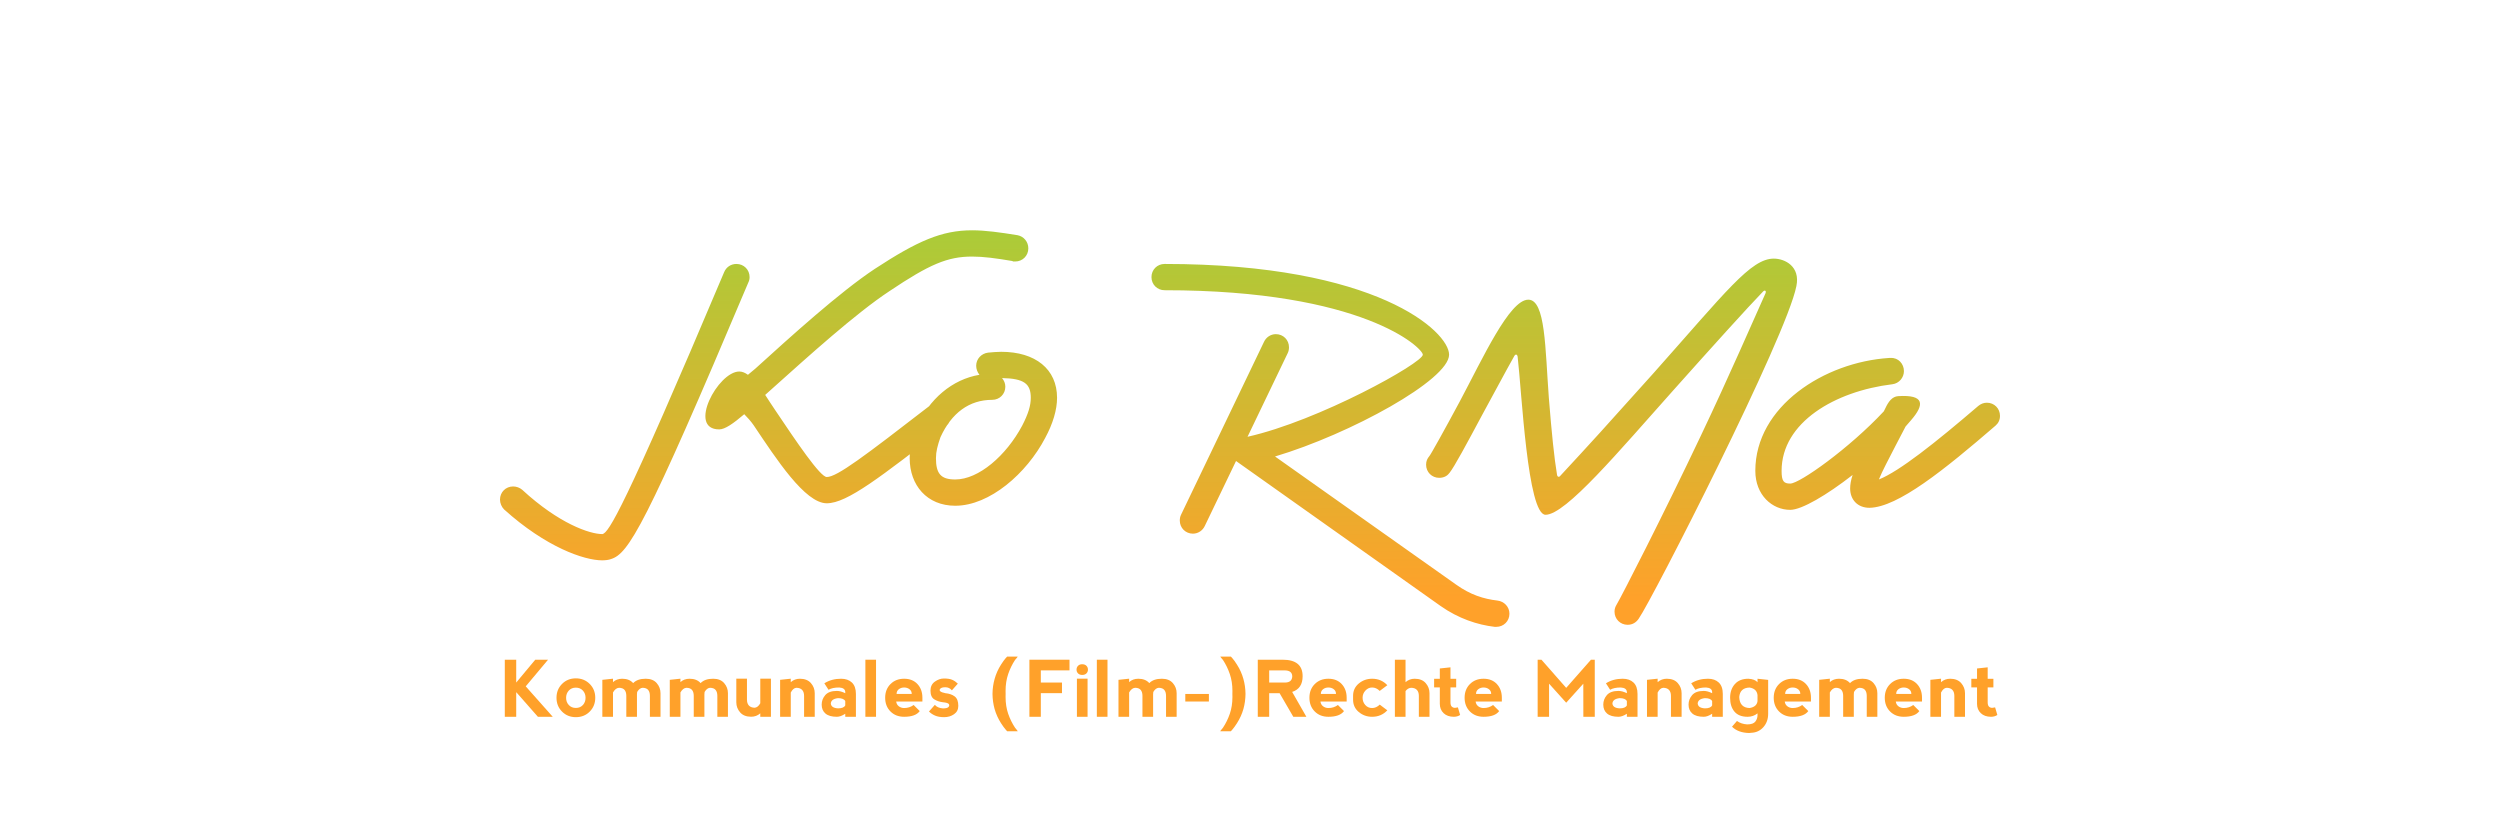
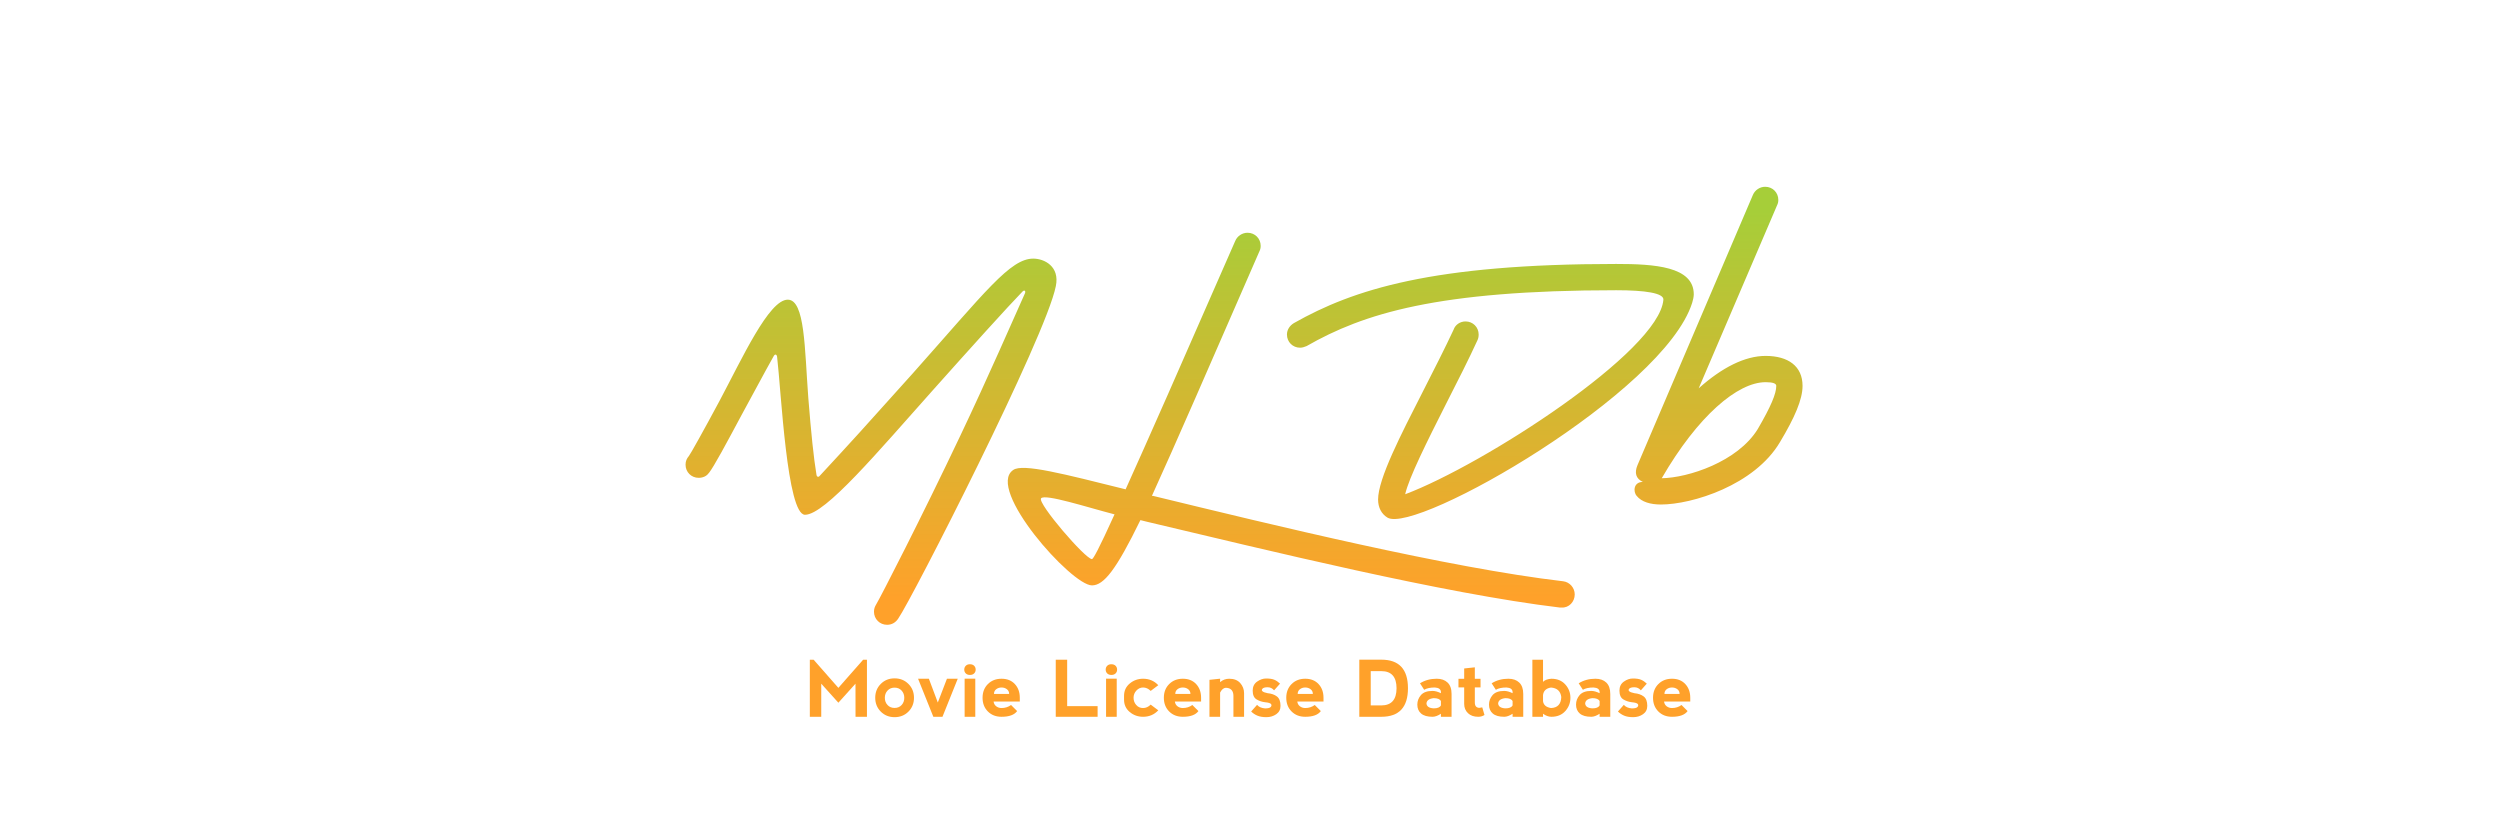
- <svg xmlns="http://www.w3.org/2000/svg" id="uuid-577931eb-6c54-4176-aec0-24a9ee0cf9d5" viewBox="0 0 1500 500">
+ <svg xmlns="http://www.w3.org/2000/svg" id="uuid-bca040af-5493-418f-a92f-3a057ca44dcd" viewBox="0 0 1500 500">
  <defs>
-     <clipPath id="uuid-670ace08-e71b-4640-803a-104d6278fe8e">
-       <path d="M302.46,305.665c-1.478-1.478-2.463-3.694-2.463-5.911,0-4.434,3.448-7.882,7.882-7.882,1.97,0,3.941.738,5.418,1.97,22.168,20.443,40.641,26.602,48.03,26.602h.246c3.695-1.231,12.069-13.055,72.907-157.144,1.232-2.956,3.941-4.926,7.39-4.926,4.434,0,7.882,3.448,7.882,7.882,0,1.231-.247,2.217-.739,3.202-62.069,147.044-71.921,162.808-82.513,166.01-1.231.493-3.448.739-5.172.739-10.838,0-33.744-7.882-58.868-30.542ZM452.215,255.172c-1.724-2.463-3.695-4.679-5.665-6.65-6.65,5.665-11.577,9.113-15.025,9.113-19.212,0-.739-34.729,12.069-34.729,1.724,0,3.448.739,5.172,1.971l4.434-3.694c21.182-19.212,50.493-45.813,71.675-59.853,25.616-16.749,40.148-23.153,58.375-23.153,7.882,0,16.749,1.231,27.34,2.956,3.695.739,6.404,3.941,6.404,7.882,0,4.434-3.448,7.882-7.882,7.882h-1.478v-.246c-10.099-1.724-17.488-2.709-24.384-2.709-14.779,0-25.616,4.68-49.508,20.69-20.197,13.3-48.769,39.163-69.951,58.128l-4.68,4.188c1.971,2.955,3.941,6.157,6.158,9.359,12.562,18.719,26.848,39.902,30.789,39.902,6.158,0,22.66-12.562,61.577-42.611,1.478-1.231,3.202-1.725,4.926-1.725,4.434,0,7.882,3.448,7.882,7.882,0,2.462-1.231,4.679-3.202,6.404-38.67,29.803-58.867,45.813-71.183,45.813-13.054,0-30.296-26.602-43.843-46.799ZM545.809,274.876c0-5.418,1.478-12.068,4.187-18.473,7.39-16.995,21.429-28.818,37.685-31.527-1.231-1.478-1.97-3.448-1.97-5.419,0-4.187,3.202-7.389,7.143-7.882,2.709-.246,5.419-.492,7.882-.492,20.444,0,33.498,10.345,33.498,27.586,0,7.144-2.463,15.517-7.143,24.138-11.083,21.183-33.251,40.641-53.941,40.641-16.996,0-27.34-12.315-27.34-28.572ZM613.297,255.418c3.694-7.142,5.172-12.069,5.172-16.749,0-8.374-3.941-11.576-17.242-11.822,1.232,1.478,1.971,3.202,1.971,5.172,0,4.434-3.448,7.882-7.882,7.882-13.793,0-24.384,7.882-31.035,22.414-1.724,4.927-2.709,8.621-2.709,12.562,0,9.36,2.956,12.809,11.577,12.809,14.039,0,30.542-14.286,40.148-32.267ZM896.795,376.108c-10.344-1.231-21.674-4.926-32.512-12.562l-122.662-86.946-18.719,38.917c-1.231,2.709-3.941,4.68-7.144,4.68-4.434,0-7.882-3.448-7.882-7.882,0-1.231.246-2.463.739-3.448l49.754-103.695c1.23-2.709,3.941-4.68,7.143-4.68,4.434,0,7.881,3.448,7.881,7.882,0,1.231-.246,2.463-.738,3.448l-24.138,50.246c42.857-9.605,105.173-44.334,105.173-49.261,0-3.941-35.715-38.67-154.927-38.67-4.434,0-7.882-3.448-7.882-7.882s3.448-7.882,7.882-7.882c127.341,0,170.691,40.641,170.691,54.434,0,15.025-59.113,47.537-104.434,61.084l108.621,76.848c8.621,6.157,16.502,8.62,24.877,9.605,3.941.493,7.143,3.695,7.143,7.882,0,4.434-3.447,7.882-7.881,7.882h-.986ZM968.715,366.995c0-1.724.492-2.955,1.23-4.187,2.709-4.434,27.834-53.449,50.494-101.232,16.994-35.714,32.02-70.444,38.916-85.715.492-1.478-.492-1.97-1.479-.985-8.867,9.114-31.527,34.237-53.941,59.36-32.758,36.7-64.531,74.631-76.602,74.631-10.836,0-14.285-73.892-16.748-94.828-.246-1.478-1.232-1.724-1.971-.493-5.172,9.113-14.039,25.862-19.211,35.222-9.361,17.488-16.75,31.281-19.705,34.975l-.246.247c-1.232,1.724-3.449,2.709-5.912,2.709-4.434,0-7.881-3.448-7.881-7.882,0-2.217.738-3.694,1.969-5.173.74-.738,9.113-15.764,18.229-32.758,13.793-25.862,29.803-61.084,41.133-61.084,10.344,0,10.098,29.311,12.314,58.867,1.725,21.428,3.203,35.96,4.926,46.305.248,1.232,1.232,1.479,1.971.493,18.721-20.197,26.109-28.325,55.912-61.577,43.596-49.015,58.375-68.72,72.168-68.72,6.65,0,16.01,4.68,13.547,16.503-5.91,30.295-86.453,187.932-94.582,199.508-1.477,2.217-3.693,3.694-6.65,3.694-4.434,0-7.881-3.448-7.881-7.882ZM1053.193,282.512c0-38.669,41.379-65.271,80.297-67.734h.984c4.434-.246,7.883,3.448,7.883,7.882,0,3.941-2.957,7.39-6.896,7.882-34.484,4.188-66.504,22.906-66.504,51.97,0,6.158,1.232,7.636,5.172,7.636,5.666,0,35.469-21.183,56.158-43.349l.986-1.971c1.723-3.694,3.939-6.896,7.635-7.144,15.764-.984,16.01,4.927,7.637,14.532l-3.203,3.695c-1.971,3.694-3.941,7.635-5.912,11.33-4.434,8.62-8.127,15.517-10.098,20.443,12.314-4.927,33.744-21.922,59.605-44.088,1.479-1.231,3.203-1.971,5.174-1.971,4.434,0,7.881,3.448,7.881,7.882,0,2.462-.984,4.433-2.709,5.911-30.543,26.355-58.621,49.016-75.617,49.262-7.143,0-11.576-4.926-11.576-11.576,0-2.464.494-5.173,1.479-8.129-15.518,12.069-30.543,20.937-37.439,20.937-10.836,0-20.936-8.867-20.936-23.399Z" fill="none" stroke-width="0" />
+     <clipPath id="uuid-59853968-4012-4479-992e-2ec0625a7a3e">
+       <path d="M524.388,366.995c0-1.724.493-2.955,1.231-4.187,2.709-4.434,27.833-53.449,50.493-101.232,16.995-35.714,32.02-70.444,38.917-85.715.493-1.478-.493-1.97-1.478-.985-8.867,9.114-31.527,34.237-53.941,59.36-32.759,36.7-64.532,74.631-76.602,74.631-10.837,0-14.286-73.892-16.749-94.828-.247-1.478-1.232-1.724-1.971-.493-5.172,9.113-14.04,25.862-19.212,35.222-9.36,17.488-16.749,31.281-19.705,34.975l-.246.247c-1.232,1.724-3.448,2.709-5.912,2.709-4.434,0-7.882-3.448-7.882-7.882,0-2.217.739-3.694,1.971-5.173.739-.738,9.113-15.764,18.227-32.758,13.793-25.862,29.803-61.084,41.133-61.084,10.345,0,10.099,29.311,12.315,58.867,1.724,21.428,3.202,35.96,4.926,46.305.246,1.232,1.231,1.479,1.97.493,18.719-20.197,26.109-28.325,55.912-61.577,43.596-49.015,58.375-68.72,72.168-68.72,6.65,0,16.01,4.68,13.547,16.503-5.912,30.295-86.454,187.932-94.582,199.508-1.478,2.217-3.695,3.694-6.65,3.694-4.434,0-7.882-3.448-7.882-7.882ZM935.965,364.532c-69.951-8.374-175.863-34.483-247.785-51.479l-3.941-.985c-14.532,29.804-21.921,39.163-29.064,39.163-12.315,0-63.793-57.882-47.291-69.212,5.665-4.188,30.789,2.463,67.488,11.576,12.808-28.325,33.251-74.63,65.764-149.015,1.231-2.956,4.188-4.926,7.39-4.926,4.434,0,7.882,3.448,7.882,7.882,0,1.231-.246,2.217-.739,3.202-30.295,69.459-50.493,116.01-64.532,146.799h.739c71.921,17.487,176.849,43.104,246.061,51.231,3.941.493,6.896,3.941,6.896,7.882,0,4.434-3.448,8.128-7.882,7.882h-.985ZM668.722,308.62c-16.256-4.187-41.872-12.562-44.089-9.605s26.601,36.453,30.542,36.453c.739,0,3.941-5.665,13.547-26.848ZM826.85,299.754c0-12.562,13.793-39.163,26.847-64.779,6.65-13.055,13.301-26.108,18.474-37.192.985-2.956,3.94-4.926,7.143-4.926,4.434,0,7.882,3.448,7.882,7.882,0,1.231-.246,2.463-.739,3.448-5.172,11.331-12.068,24.877-18.719,37.931-11.576,22.907-22.414,44.582-24.631,54.434,47.045-17.734,152.464-85.715,154.928-116.75.246-3.941-10.838-5.665-28.326-5.665-107.39,0-151.725,14.04-185.716,33.498-1.231.492-2.463.985-3.94.985-4.434,0-7.882-3.448-7.882-7.882,0-2.956,1.724-5.418,4.188-6.896,35.714-20.197,83.005-35.468,193.351-35.468,22.907,0,46.553,1.478,46.553,18.227,0,1.478-.493,3.695-.985,5.173-16.995,53.694-165.519,138.917-182.76,128.818-3.695-2.217-5.665-6.157-5.665-10.837ZM982.019,297.537c-2.217-2.464-1.971-8.375,3.694-8.375-4.187-1.971-5.172-5.419-3.202-10.099l69.213-162.07c1.231-2.956,4.188-4.926,7.39-4.926,4.433,0,7.881,3.448,7.881,7.882,0,1.231-.246,2.217-.738,3.202l-47.045,109.853c14.04-12.562,27.833-19.458,40.148-19.458,13.547,0,22.167,6.157,22.167,17.98,0,8.128-4.68,18.966-13.547,33.744-15.271,25.862-52.709,37.438-71.429,37.438-6.158,0-11.576-1.478-14.532-5.172ZM1054.68,257.389c7.882-13.546,11.083-21.182,11.083-25.862q0-2.217-6.403-2.217c-16.749,0-40.641,20.197-62.316,57.635,15.764-.246,45.567-9.853,57.637-29.557Z" fill="none" stroke-width="0" />
    </clipPath>
-     <linearGradient id="uuid-71e600a0-8fb8-48db-80a1-4433a66cc005" x1="749.999" y1="97.341" x2="749.999" y2="387.983" gradientUnits="userSpaceOnUse">
+     <linearGradient id="uuid-2bd17c9b-1425-4eff-833e-fc41f88e8b40" x1="749.999" y1="97.341" x2="749.999" y2="387.983" gradientUnits="userSpaceOnUse">
      <stop offset=".1" stop-color="#a6ce39" />
      <stop offset=".9" stop-color="#ffa12a" />
    </linearGradient>
  </defs>
-   <g clip-path="url(#uuid-670ace08-e71b-4640-803a-104d6278fe8e)">
-     <rect x="299.999" y="97.341" width="900" height="290.642" fill="url(#uuid-71e600a0-8fb8-48db-80a1-4433a66cc005)" stroke-width="0" />
+   <g clip-path="url(#uuid-59853968-4012-4479-992e-2ec0625a7a3e)">
+     <rect x="299.999" y="97.341" width="900" height="290.642" fill="url(#uuid-2bd17c9b-1425-4eff-833e-fc41f88e8b40)" stroke-width="0" />
  </g>
-   <path d="M302.881,395.83h6.849v13.697l11.414-13.697h7.676l-13.383,15.979,16.208,18.263h-8.903l-13.012-14.781v14.781h-6.849v-34.242Z" fill="#ffa12a" stroke-width="0" />
-   <path d="M337.223,426.962c-2.216-2.226-3.324-4.993-3.324-8.304s1.108-6.078,3.324-8.304c2.216-2.226,4.979-3.338,8.29-3.338s6.078,1.112,8.304,3.338c2.226,2.226,3.338,4.994,3.338,8.304s-1.108,6.078-3.324,8.304c-2.216,2.226-4.989,3.339-8.318,3.339-3.31,0-6.074-1.113-8.29-3.339ZM345.512,424.765c1.73,0,3.134-.58,4.209-1.74,1.074-1.16,1.612-2.606,1.612-4.338s-.538-3.182-1.612-4.352c-1.075-1.17-2.488-1.755-4.238-1.755-1.712,0-3.11.585-4.194,1.755-1.084,1.17-1.626,2.621-1.626,4.352s.542,3.178,1.626,4.338c1.084,1.16,2.492,1.74,4.223,1.74Z" fill="#ffa12a" stroke-width="0" />
-   <path d="M367.797,415.463v14.609h-6.392v-22.172l6.392-.685v2.055c1.427-1.331,3.253-2.007,5.479-2.026,2.891,0,5.098.876,6.62,2.626,1.674-1.75,4.185-2.626,7.533-2.626,2.892,0,5.094.876,6.606,2.626s2.269,3.766,2.269,6.049v14.153h-6.363v-12.556c0-1.521-.342-2.7-1.027-3.538-.685-.837-1.797-1.274-3.338-1.312-1.255.096-2.35.933-3.282,2.511-.076.476-.114.952-.114,1.427v13.469h-6.392v-12.556c0-1.521-.342-2.7-1.027-3.538-.685-.837-1.797-1.274-3.338-1.312-1.389.076-2.597,1.009-3.624,2.797Z" fill="#ffa12a" stroke-width="0" />
-   <path d="M408.259,415.463v14.609h-6.392v-22.172l6.392-.685v2.055c1.427-1.331,3.253-2.007,5.479-2.026,2.891,0,5.098.876,6.62,2.626,1.674-1.75,4.185-2.626,7.533-2.626,2.892,0,5.094.876,6.606,2.626s2.269,3.766,2.269,6.049v14.153h-6.363v-12.556c0-1.521-.342-2.7-1.027-3.538-.685-.837-1.797-1.274-3.338-1.312-1.255.096-2.35.933-3.282,2.511-.076.476-.114.952-.114,1.427v13.469h-6.392v-12.556c0-1.521-.342-2.7-1.027-3.538-.685-.837-1.797-1.274-3.338-1.312-1.389.076-2.597,1.009-3.624,2.797Z" fill="#ffa12a" stroke-width="0" />
-   <path d="M456.168,421.969v-14.753h6.392v22.856h-6.392v-2.083c-1.541,1.37-3.367,2.055-5.479,2.055-2.892,0-5.099-.875-6.62-2.625-1.522-1.75-2.283-3.767-2.283-6.05v-14.153h6.392v12.556c0,1.521.38,2.701,1.141,3.538s1.912,1.284,3.453,1.341c1.312-.095,2.444-.988,3.396-2.682Z" fill="#ffa12a" stroke-width="0" />
-   <path d="M474.459,415.548v14.524h-6.392v-22.172l6.392-.685v2.083c1.541-1.369,3.367-2.055,5.479-2.055,2.891,0,5.098.876,6.62,2.626,1.521,1.75,2.283,3.766,2.283,6.049v14.153h-6.392v-12.556c0-1.521-.381-2.7-1.142-3.538-.761-.837-1.912-1.274-3.453-1.312-1.312.076-2.445,1.037-3.396,2.882Z" fill="#ffa12a" stroke-width="0" />
-   <path d="M494.604,409.983c2.891-1.826,6.239-2.739,10.044-2.739,2.74,0,4.908.762,6.506,2.283,1.598,1.522,2.397,3.805,2.397,6.849v13.696h-6.392v-1.826c-1.865,1.218-3.538,1.826-5.022,1.826-3.044,0-5.327-.646-6.849-1.94-1.522-1.293-2.283-3.082-2.283-5.364,0-2.131.718-4.033,2.154-5.707,1.436-1.674,3.762-2.511,6.977-2.511,1.484,0,3.157.456,5.022,1.369v-.685c-.039-1.674-1.255-2.587-3.652-2.739-2.739,0-4.87.456-6.392,1.369l-2.511-3.881ZM507.159,423.224v-2.567c-.609-1.18-2.055-1.77-4.337-1.77-2.739.305-4.185,1.369-4.337,3.196.152,1.807,1.598,2.786,4.337,2.938,2.283,0,3.729-.599,4.337-1.798Z" fill="#ffa12a" stroke-width="0" />
-   <path d="M519.229,430.072v-34.242h6.392v34.242h-6.392Z" fill="#ffa12a" stroke-width="0" />
-   <path d="M531.099,418.658c0-3.348,1.065-6.087,3.196-8.218,2.13-2.131,4.86-3.196,8.189-3.196,3.348,0,6.011,1.065,7.99,3.196,1.978,2.131,2.968,4.87,2.968,8.218v2.283h-15.723c.152,1.218.685,2.168,1.598,2.854.913.685,1.969,1.027,3.167,1.027,2.13,0,4.033-.609,5.707-1.826l3.652,3.652c-1.674,2.282-4.794,3.424-9.359,3.424-3.349,0-6.083-1.065-8.204-3.196-2.122-2.13-3.182-4.869-3.182-8.218ZM545.68,413.522c-.913-.686-1.979-1.027-3.196-1.027s-2.278.342-3.182,1.027c-.904.685-1.355,1.636-1.355,2.854h9.103c0-1.218-.457-2.169-1.37-2.854Z" fill="#ffa12a" stroke-width="0" />
-   <path d="M571.346,407.887c1.189.523,2.307,1.289,3.353,2.297l-3.567,4.023c-1.027-1.236-2.321-1.854-3.881-1.854-1.541,0-2.568.285-3.082.855-.514.571-.514,1.09,0,1.556s1.541.852,3.082,1.155c2.264.21,4.119.856,5.564,1.94,1.445,1.084,2.168,2.968,2.168,5.649,0,2.169-.852,3.844-2.554,5.022-1.703,1.18-3.686,1.77-5.949,1.77-2.169,0-3.972-.31-5.408-.928-1.437-.618-2.668-1.44-3.695-2.468l3.539-3.995c1.027,1.236,2.625,1.95,4.794,2.14,1.75,0,2.882-.285,3.396-.855.514-.571.589-1.142.228-1.712-.361-.571-1.569-.951-3.624-1.142-1.865-.209-3.567-.78-5.108-1.712-1.541-.933-2.311-2.683-2.311-5.251,0-2.358.879-4.161,2.639-5.407,1.759-1.246,3.571-1.869,5.436-1.869,2.13,0,3.79.262,4.979.785Z" fill="#ffa12a" stroke-width="0" />
-   <path d="M595.5,416.347c.038-3.157.466-6.173,1.284-9.045.837-3.006,2.121-5.859,3.852-8.561,1.046-1.655,1.998-2.968,2.854-3.938l.799-.856h6.363c-.114.229-.324.514-.628.856-.476.513-.809.903-.999,1.17-1.693,2.567-3.063,5.383-4.109,8.446-1.046,3.062-1.569,6.439-1.569,10.13,0,.608.009,1.208.028,1.797-.019.571-.028,1.18-.028,1.826,0,3.71.523,7.077,1.569,10.102,1.046,3.024,2.416,5.812,4.109,8.361.19.266.523.675.999,1.227.286.343.495.637.628.885h-6.363l-.799-.885c-.856-.971-1.808-2.273-2.854-3.909-1.731-2.701-3.025-5.555-3.881-8.561-.799-2.872-1.218-5.888-1.255-9.046Z" fill="#ffa12a" stroke-width="0" />
-   <path d="M617.643,430.072v-34.242h24.055v6.393h-17.207v7.305h12.698v6.363h-12.698v14.182h-6.848Z" fill="#ffa12a" stroke-width="0" />
-   <path d="M646.833,399.469c.608-.618,1.427-.928,2.454-.928,1.104,0,1.959.31,2.568.928.608.618.913,1.384.913,2.297s-.305,1.674-.913,2.283c-.609.608-1.446.913-2.511.913s-1.902-.305-2.511-.913-.913-1.37-.913-2.283.304-1.679.913-2.297ZM652.541,430.072v-22.856h-6.392v22.856h6.392Z" fill="#ffa12a" stroke-width="0" />
-   <path d="M658.104,430.072v-34.242h6.392v34.242h-6.392Z" fill="#ffa12a" stroke-width="0" />
-   <path d="M677.479,415.463v14.609h-6.392v-22.172l6.392-.685v2.055c1.427-1.331,3.253-2.007,5.479-2.026,2.891,0,5.098.876,6.62,2.626,1.674-1.75,4.185-2.626,7.533-2.626,2.892,0,5.094.876,6.606,2.626s2.269,3.766,2.269,6.049v14.153h-6.363v-12.556c0-1.521-.342-2.7-1.027-3.538-.685-.837-1.797-1.274-3.338-1.312-1.255.096-2.35.933-3.282,2.511-.076.476-.114.952-.114,1.427v13.469h-6.392v-12.556c0-1.521-.342-2.7-1.027-3.538-.685-.837-1.797-1.274-3.338-1.312-1.389.076-2.597,1.009-3.624,2.797Z" fill="#ffa12a" stroke-width="0" />
-   <path d="M711.178,420.912v-4.536h14.153v4.536h-14.153Z" fill="#ffa12a" stroke-width="0" />
-   <path d="M746.048,425.393c-.856,3.006-2.15,5.859-3.881,8.561-1.046,1.636-1.997,2.938-2.854,3.909l-.799.885h-6.363c.114-.267.323-.562.628-.885.475-.533.808-.941.999-1.227,1.693-2.55,3.062-5.337,4.109-8.361s1.57-6.392,1.57-10.102c0-.627-.01-1.236-.029-1.826.019-.589.029-1.188.029-1.797,0-3.69-.523-7.067-1.57-10.13-1.046-3.063-2.416-5.879-4.109-8.446-.19-.267-.523-.657-.999-1.17-.286-.343-.495-.628-.628-.856h6.363l.799.856c.856.951,1.807,2.264,2.854,3.938,1.731,2.701,3.015,5.555,3.853,8.561.817,2.872,1.246,5.888,1.284,9.045-.038,3.178-.457,6.192-1.255,9.046Z" fill="#ffa12a" stroke-width="0" />
-   <path d="M775.296,415.148l8.532,14.924h-7.847l-8.219-14.153h-6.249v14.153h-6.849v-34.242h14.924c7.99,0,11.985,3.292,11.985,9.873.019,4.946-2.074,8.095-6.278,9.445ZM761.514,409.527h9.588c2.758-.038,4.176-1.294,4.252-3.767-.076-2.244-1.465-3.414-4.166-3.51h-9.674v7.276Z" fill="#ffa12a" stroke-width="0" />
-   <path d="M785.654,418.658c0-3.348,1.065-6.087,3.196-8.218,2.13-2.131,4.86-3.196,8.189-3.196,3.348,0,6.011,1.065,7.989,3.196s2.968,4.87,2.968,8.218v2.283h-15.723c.152,1.218.686,2.168,1.599,2.854.913.685,1.969,1.027,3.167,1.027,2.13,0,4.033-.609,5.707-1.826l3.652,3.652c-1.674,2.282-4.794,3.424-9.359,3.424-3.349,0-6.083-1.065-8.204-3.196-2.121-2.13-3.182-4.869-3.182-8.218ZM800.236,413.522c-.913-.686-1.979-1.027-3.196-1.027s-2.278.342-3.182,1.027c-.903.685-1.355,1.636-1.355,2.854h9.103c0-1.218-.456-2.169-1.369-2.854Z" fill="#ffa12a" stroke-width="0" />
-   <path d="M815.272,427.219c-2.283-1.902-3.424-4.375-3.424-7.419v-2.283c0-3.043,1.141-5.517,3.424-7.419,2.282-1.901,4.955-2.854,8.019-2.854,3.652,0,6.687,1.294,9.103,3.881l-4.565,3.425c-1.37-1.37-2.893-2.055-4.566-2.055-1.521,0-2.854.608-3.994,1.826-1.142,1.218-1.713,2.663-1.713,4.337s.533,3.12,1.599,4.338c1.065,1.217,2.435,1.826,4.108,1.826s3.196-.686,4.566-2.055l4.565,3.424c-2.436,2.588-5.479,3.881-9.132,3.881-3.043,0-5.707-.951-7.989-2.854Z" fill="#ffa12a" stroke-width="0" />
-   <path d="M843.322,414.635v15.438h-6.392v-34.242h6.392v13.469c1.541-1.369,3.367-2.055,5.479-2.055,2.892,0,5.098.876,6.62,2.626,1.521,1.75,2.282,3.766,2.282,6.049v14.153h-6.392v-12.556c0-1.521-.381-2.7-1.142-3.538-.761-.837-1.911-1.274-3.452-1.312-1.312.076-2.444.732-3.396,1.969Z" fill="#ffa12a" stroke-width="0" />
-   <path d="M872.313,430.072c-2.588,0-4.637-.723-6.149-2.169-1.513-1.445-2.269-3.31-2.269-5.593v-9.873h-3.424v-5.164h3.424v-6.192l6.392-.685v6.877h3.425v5.164h-3.425v8.96c0,1.218.257,2.074.771,2.568.514.495,1.17.742,1.969.742.247,0,.818-.096,1.713-.285l1.341,4.565c-1.104.723-2.359,1.084-3.767,1.084Z" fill="#ffa12a" stroke-width="0" />
-   <path d="M878.762,418.658c0-3.348,1.065-6.087,3.196-8.218,2.13-2.131,4.86-3.196,8.189-3.196,3.348,0,6.011,1.065,7.989,3.196s2.968,4.87,2.968,8.218v2.283h-15.723c.152,1.218.686,2.168,1.599,2.854.913.685,1.969,1.027,3.167,1.027,2.13,0,4.033-.609,5.707-1.826l3.652,3.652c-1.674,2.282-4.794,3.424-9.359,3.424-3.349,0-6.083-1.065-8.204-3.196-2.121-2.13-3.182-4.869-3.182-8.218ZM893.344,413.522c-.913-.686-1.979-1.027-3.196-1.027s-2.278.342-3.182,1.027c-.903.685-1.355,1.636-1.355,2.854h9.103c0-1.218-.456-2.169-1.369-2.854Z" fill="#ffa12a" stroke-width="0" />
-   <path d="M922.591,430.072v-34.242h2.282l14.838,16.893,14.867-16.893h2.282v34.242h-6.848l-.029-19.86-10.272,11.414-10.272-11.414v19.86h-6.848Z" fill="#ffa12a" stroke-width="0" />
-   <path d="M963.566,409.983c2.892-1.826,6.239-2.739,10.044-2.739,2.739,0,4.908.762,6.506,2.283,1.599,1.522,2.397,3.805,2.397,6.849v13.696h-6.392v-1.826c-1.865,1.218-3.539,1.826-5.022,1.826-3.044,0-5.327-.646-6.849-1.94-1.522-1.293-2.282-3.082-2.282-5.364,0-2.131.718-4.033,2.154-5.707,1.436-1.674,3.762-2.511,6.977-2.511,1.483,0,3.157.456,5.022,1.369v-.685c-.039-1.674-1.256-2.587-3.653-2.739-2.739,0-4.87.456-6.392,1.369l-2.511-3.881ZM976.122,423.224v-2.567c-.609-1.18-2.055-1.77-4.338-1.77-2.739.305-4.186,1.369-4.337,3.196.151,1.807,1.598,2.786,4.337,2.938,2.283,0,3.729-.599,4.338-1.798Z" fill="#ffa12a" stroke-width="0" />
-   <path d="M994.583,415.548v14.524h-6.392v-22.172l6.392-.685v2.083c1.541-1.369,3.367-2.055,5.479-2.055,2.892,0,5.098.876,6.62,2.626,1.521,1.75,2.282,3.766,2.282,6.049v14.153h-6.392v-12.556c0-1.521-.381-2.7-1.142-3.538-.761-.837-1.911-1.274-3.452-1.312-1.312.076-2.444,1.037-3.396,2.882Z" fill="#ffa12a" stroke-width="0" />
-   <path d="M1014.729,409.983c2.892-1.826,6.239-2.739,10.044-2.739,2.739,0,4.908.762,6.506,2.283,1.599,1.522,2.397,3.805,2.397,6.849v13.696h-6.392v-1.826c-1.865,1.218-3.539,1.826-5.022,1.826-3.044,0-5.327-.646-6.849-1.94-1.522-1.293-2.282-3.082-2.282-5.364,0-2.131.718-4.033,2.154-5.707,1.436-1.674,3.762-2.511,6.977-2.511,1.483,0,3.157.456,5.022,1.369v-.685c-.039-1.674-1.256-2.587-3.653-2.739-2.739,0-4.87.456-6.392,1.369l-2.511-3.881ZM1027.284,423.224v-2.567c-.609-1.18-2.055-1.77-4.338-1.77-2.739.305-4.186,1.369-4.337,3.196.151,1.807,1.598,2.786,4.337,2.938,2.283,0,3.729-.599,4.338-1.798Z" fill="#ffa12a" stroke-width="0" />
-   <path d="M1060.896,407.93v20.316c0,3.196-.951,5.868-2.854,8.019-1.902,2.149-4.299,3.281-7.19,3.396l-1.369.143c-4.414-.096-7.838-1.36-10.273-3.795l2.968-3.425c1.674,1.218,3.71,1.902,6.106,2.055,2.436,0,4.081-.57,4.937-1.712.856-1.142,1.284-2.396,1.284-3.767v-1.142c-1.712,1.37-3.69,2.055-5.935,2.055-3.501,0-6.126-1.027-7.876-3.082-1.751-2.055-2.625-4.831-2.625-8.332,0-3.348.951-6.087,2.854-8.218,1.901-2.131,4.604-3.196,8.104-3.196,2.587.152,4.413.847,5.479,2.083v-2.083l6.392.686ZM1054.505,420.713v-3.681c-.305-2.55-1.902-4.053-4.794-4.509-3.805.133-5.859,2.026-6.163,5.679.152,4.261,2.206,6.468,6.163,6.62,2.892-.457,4.489-1.826,4.794-4.109Z" fill="#ffa12a" stroke-width="0" />
-   <path d="M1064.234,418.658c0-3.348,1.065-6.087,3.196-8.218,2.13-2.131,4.86-3.196,8.189-3.196,3.348,0,6.011,1.065,7.989,3.196s2.968,4.87,2.968,8.218v2.283h-15.723c.152,1.218.686,2.168,1.599,2.854.913.685,1.969,1.027,3.167,1.027,2.13,0,4.033-.609,5.707-1.826l3.652,3.652c-1.674,2.282-4.794,3.424-9.359,3.424-3.349,0-6.083-1.065-8.204-3.196-2.121-2.13-3.182-4.869-3.182-8.218ZM1078.816,413.522c-.913-.686-1.979-1.027-3.196-1.027s-2.278.342-3.182,1.027c-.903.685-1.355,1.636-1.355,2.854h9.103c0-1.218-.456-2.169-1.369-2.854Z" fill="#ffa12a" stroke-width="0" />
-   <path d="M1097.905,415.463v14.609h-6.392v-22.172l6.392-.685v2.055c1.427-1.331,3.253-2.007,5.479-2.026,2.892,0,5.099.876,6.62,2.626,1.674-1.75,4.185-2.626,7.533-2.626,2.892,0,5.094.876,6.606,2.626,1.512,1.75,2.269,3.766,2.269,6.049v14.153h-6.363v-12.556c0-1.521-.343-2.7-1.027-3.538-.686-.837-1.798-1.274-3.339-1.312-1.256.096-2.35.933-3.281,2.511-.076.476-.114.952-.114,1.427v13.469h-6.392v-12.556c0-1.521-.343-2.7-1.027-3.538-.686-.837-1.798-1.274-3.339-1.312-1.389.076-2.597,1.009-3.624,2.797Z" fill="#ffa12a" stroke-width="0" />
-   <path d="M1130.862,418.658c0-3.348,1.065-6.087,3.196-8.218,2.13-2.131,4.86-3.196,8.189-3.196,3.348,0,6.011,1.065,7.989,3.196s2.968,4.87,2.968,8.218v2.283h-15.723c.152,1.218.686,2.168,1.599,2.854.913.685,1.969,1.027,3.167,1.027,2.13,0,4.033-.609,5.707-1.826l3.652,3.652c-1.674,2.282-4.794,3.424-9.359,3.424-3.349,0-6.083-1.065-8.204-3.196-2.121-2.13-3.182-4.869-3.182-8.218ZM1145.444,413.522c-.913-.686-1.979-1.027-3.196-1.027s-2.278.342-3.182,1.027c-.903.685-1.355,1.636-1.355,2.854h9.103c0-1.218-.456-2.169-1.369-2.854Z" fill="#ffa12a" stroke-width="0" />
-   <path d="M1164.618,415.548v14.524h-6.392v-22.172l6.392-.685v2.083c1.541-1.369,3.367-2.055,5.479-2.055,2.892,0,5.098.876,6.62,2.626,1.521,1.75,2.282,3.766,2.282,6.049v14.153h-6.392v-12.556c0-1.521-.381-2.7-1.142-3.538-.761-.837-1.911-1.274-3.452-1.312-1.312.076-2.444,1.037-3.396,2.882Z" fill="#ffa12a" stroke-width="0" />
-   <path d="M1194.636,430.072c-2.588,0-4.637-.723-6.149-2.169-1.513-1.445-2.269-3.31-2.269-5.593v-9.873h-3.424v-5.164h3.424v-6.192l6.392-.685v6.877h3.425v5.164h-3.425v8.96c0,1.218.257,2.074.771,2.568.514.495,1.17.742,1.969.742.247,0,.818-.096,1.713-.285l1.341,4.565c-1.104.723-2.359,1.084-3.767,1.084Z" fill="#ffa12a" stroke-width="0" />
+   <path d="M485.9,430.072v-34.242h2.283l14.838,16.893,14.866-16.893h2.283v34.242h-6.849l-.028-19.86-10.272,11.414-10.273-11.414v19.86h-6.848Z" fill="#ffa12a" stroke-width="0" />
+   <path d="M528.46,426.962c-2.216-2.226-3.324-4.993-3.324-8.304,0-3.31,1.108-6.078,3.324-8.304,2.216-2.226,4.979-3.338,8.29-3.338s6.078,1.112,8.304,3.338c2.226,2.226,3.338,4.994,3.338,8.304,0,3.311-1.108,6.078-3.324,8.304-2.216,2.226-4.989,3.339-8.318,3.339-3.31,0-6.074-1.113-8.29-3.339ZM536.75,424.765c1.73,0,3.134-.58,4.209-1.74,1.074-1.16,1.612-2.606,1.612-4.338,0-1.73-.538-3.182-1.612-4.352-1.075-1.17-2.488-1.755-4.238-1.755-1.712,0-3.11.585-4.194,1.755-1.084,1.17-1.626,2.621-1.626,4.352,0,1.731.542,3.178,1.626,4.338,1.084,1.16,2.492,1.74,4.223,1.74Z" fill="#ffa12a" stroke-width="0" />
+   <path d="M557.322,407.244l5.364,14.268,5.479-14.268h6.477l-9.16,22.828h-5.479l-9.16-22.828h6.478Z" fill="#ffa12a" stroke-width="0" />
+   <path d="M579.465,399.469c.608-.618,1.427-.928,2.454-.928,1.104,0,1.959.31,2.568.928.608.618.913,1.384.913,2.297s-.305,1.674-.913,2.283c-.609.608-1.446.913-2.511.913s-1.902-.305-2.511-.913c-.609-.609-.913-1.37-.913-2.283s.304-1.679.913-2.297ZM585.172,430.072v-22.856h-6.392v22.856h6.392Z" fill="#ffa12a" stroke-width="0" />
+   <path d="M589.538,418.658c0-3.348,1.065-6.087,3.196-8.218,2.13-2.131,4.86-3.196,8.189-3.196,3.348,0,6.011,1.065,7.99,3.196,1.978,2.131,2.968,4.87,2.968,8.218v2.283h-15.723c.152,1.218.685,2.168,1.598,2.854.913.685,1.969,1.027,3.167,1.027,2.13,0,4.033-.609,5.707-1.826l3.652,3.652c-1.674,2.282-4.794,3.424-9.359,3.424-3.349,0-6.083-1.065-8.204-3.196-2.122-2.13-3.182-4.869-3.182-8.218ZM604.119,413.522c-.913-.686-1.979-1.027-3.196-1.027-1.218,0-2.278.342-3.182,1.027-.904.685-1.355,1.636-1.355,2.854h9.103c0-1.218-.457-2.169-1.37-2.854Z" fill="#ffa12a" stroke-width="0" />
+   <path d="M640.3,395.83v27.851h18.262v6.392h-25.111v-34.242h6.849Z" fill="#ffa12a" stroke-width="0" />
+   <path d="M664.326,399.469c.608-.618,1.427-.928,2.454-.928,1.104,0,1.959.31,2.568.928.608.618.913,1.384.913,2.297s-.305,1.674-.913,2.283c-.609.608-1.446.913-2.511.913s-1.902-.305-2.511-.913c-.609-.609-.913-1.37-.913-2.283s.304-1.679.913-2.297ZM670.033,430.072v-22.856h-6.392v22.856h6.392Z" fill="#ffa12a" stroke-width="0" />
+   <path d="M677.851,427.219c-2.283-1.902-3.424-4.375-3.424-7.419v-2.283c0-3.043,1.142-5.517,3.424-7.419,2.283-1.901,4.955-2.854,8.018-2.854,3.652,0,6.687,1.294,9.103,3.881l-4.565,3.425c-1.37-1.37-2.892-2.055-4.565-2.055-1.522,0-2.854.608-3.995,1.826-1.141,1.218-1.712,2.663-1.712,4.337,0,1.675.532,3.12,1.598,4.338,1.065,1.217,2.435,1.826,4.109,1.826,1.674,0,3.196-.686,4.565-2.055l4.565,3.424c-2.435,2.588-5.479,3.881-9.131,3.881-3.044,0-5.707-.951-7.99-2.854Z" fill="#ffa12a" stroke-width="0" />
+   <path d="M698.311,418.658c0-3.348,1.065-6.087,3.196-8.218,2.13-2.131,4.86-3.196,8.189-3.196,3.348,0,6.011,1.065,7.99,3.196,1.978,2.131,2.968,4.87,2.968,8.218v2.283h-15.723c.152,1.218.685,2.168,1.598,2.854.913.685,1.969,1.027,3.167,1.027,2.13,0,4.033-.609,5.707-1.826l3.652,3.652c-1.674,2.282-4.794,3.424-9.359,3.424-3.349,0-6.083-1.065-8.204-3.196-2.122-2.13-3.182-4.869-3.182-8.218ZM712.892,413.522c-.913-.686-1.979-1.027-3.196-1.027-1.218,0-2.278.342-3.182,1.027-.904.685-1.355,1.636-1.355,2.854h9.103c0-1.218-.457-2.169-1.37-2.854Z" fill="#ffa12a" stroke-width="0" />
+   <path d="M732.066,415.548v14.524h-6.392v-22.172l6.392-.685v2.083c1.541-1.369,3.367-2.055,5.479-2.055,2.891,0,5.098.876,6.62,2.626,1.521,1.75,2.283,3.766,2.283,6.049v14.153h-6.392v-12.556c0-1.521-.381-2.7-1.142-3.538-.761-.837-1.912-1.274-3.453-1.312-1.312.076-2.445,1.037-3.396,2.882Z" fill="#ffa12a" stroke-width="0" />
+   <path d="M764.667,407.887c1.188.523,2.307,1.289,3.354,2.297l-3.567,4.023c-1.027-1.236-2.321-1.854-3.881-1.854-1.541,0-2.568.285-3.082.855-.514.571-.514,1.09,0,1.556s1.541.852,3.082,1.155c2.264.21,4.118.856,5.564,1.94,1.445,1.084,2.169,2.968,2.169,5.649,0,2.169-.852,3.844-2.554,5.022-1.703,1.18-3.687,1.77-5.95,1.77-2.169,0-3.972-.31-5.407-.928-1.437-.618-2.668-1.44-3.696-2.468l3.539-3.995c1.027,1.236,2.625,1.95,4.794,2.14,1.75,0,2.882-.285,3.396-.855.514-.571.59-1.142.229-1.712-.361-.571-1.569-.951-3.624-1.142-1.864-.209-3.566-.78-5.107-1.712-1.541-.933-2.312-2.683-2.312-5.251,0-2.358.88-4.161,2.64-5.407,1.759-1.246,3.571-1.869,5.436-1.869,2.131,0,3.79.262,4.979.785Z" fill="#ffa12a" stroke-width="0" />
+   <path d="M771.758,418.658c0-3.348,1.065-6.087,3.196-8.218,2.13-2.131,4.86-3.196,8.189-3.196,3.348,0,6.011,1.065,7.989,3.196s2.968,4.87,2.968,8.218v2.283h-15.723c.152,1.218.686,2.168,1.599,2.854.913.685,1.969,1.027,3.167,1.027,2.13,0,4.033-.609,5.707-1.826l3.652,3.652c-1.674,2.282-4.794,3.424-9.359,3.424-3.349,0-6.083-1.065-8.204-3.196-2.121-2.13-3.182-4.869-3.182-8.218ZM786.34,413.522c-.913-.686-1.979-1.027-3.196-1.027-1.218,0-2.278.342-3.182,1.027-.903.685-1.355,1.636-1.355,2.854h9.103c0-1.218-.456-2.169-1.369-2.854Z" fill="#ffa12a" stroke-width="0" />
+   <path d="M815.587,430.072v-34.271h13.211c10.653,0,15.979,5.717,15.979,17.149,0,11.414-5.326,17.121-15.979,17.121h-13.211ZM828.798,423.253c6.068-.02,9.112-3.453,9.131-10.302-.019-6.848-3.062-10.272-9.131-10.272h-6.363v20.574h6.363Z" fill="#ffa12a" stroke-width="0" />
+   <path d="M851.996,409.983c2.892-1.826,6.239-2.739,10.044-2.739,2.739,0,4.908.762,6.506,2.283,1.599,1.522,2.397,3.805,2.397,6.849v13.696h-6.392v-1.826c-1.865,1.218-3.539,1.826-5.022,1.826-3.044,0-5.327-.646-6.849-1.94-1.522-1.293-2.282-3.082-2.282-5.364,0-2.131.718-4.033,2.154-5.707,1.436-1.674,3.762-2.511,6.977-2.511,1.483,0,3.157.456,5.022,1.369v-.685c-.039-1.674-1.256-2.587-3.653-2.739-2.739,0-4.87.456-6.392,1.369l-2.511-3.881ZM864.552,423.224v-2.567c-.609-1.18-2.055-1.77-4.338-1.77-2.739.305-4.186,1.369-4.337,3.196.151,1.807,1.598,2.786,4.337,2.938,2.283,0,3.729-.599,4.338-1.798Z" fill="#ffa12a" stroke-width="0" />
+   <path d="M886.923,430.072c-2.588,0-4.637-.723-6.149-2.169-1.513-1.445-2.269-3.31-2.269-5.593v-9.873h-3.424v-5.164h3.424v-6.192l6.392-.685v6.877h3.425v5.164h-3.425v8.96c0,1.218.257,2.074.771,2.568.514.495,1.17.742,1.969.742.247,0,.818-.096,1.713-.285l1.341,4.565c-1.104.723-2.359,1.084-3.767,1.084Z" fill="#ffa12a" stroke-width="0" />
+   <path d="M894.998,409.983c2.892-1.826,6.239-2.739,10.044-2.739,2.739,0,4.908.762,6.506,2.283,1.599,1.522,2.397,3.805,2.397,6.849v13.696h-6.392v-1.826c-1.865,1.218-3.539,1.826-5.022,1.826-3.044,0-5.327-.646-6.849-1.94-1.522-1.293-2.282-3.082-2.282-5.364,0-2.131.718-4.033,2.154-5.707,1.436-1.674,3.762-2.511,6.977-2.511,1.483,0,3.157.456,5.022,1.369v-.685c-.039-1.674-1.256-2.587-3.653-2.739-2.739,0-4.87.456-6.392,1.369l-2.511-3.881ZM907.554,423.224v-2.567c-.609-1.18-2.055-1.77-4.338-1.77-2.739.305-4.186,1.369-4.337,3.196.151,1.807,1.598,2.786,4.337,2.938,2.283,0,3.729-.599,4.338-1.798Z" fill="#ffa12a" stroke-width="0" />
+   <path d="M925.814,395.83v13.27c1.065-1.085,2.739-1.703,5.022-1.855,3.5,0,6.277,1.142,8.332,3.425,2.055,2.282,3.082,4.946,3.082,7.989,0,3.044-1.027,5.707-3.082,7.99-2.055,2.282-4.832,3.424-8.332,3.424-1.637,0-3.311-.608-5.022-1.826v1.826h-6.392v-34.213l6.392-.029ZM930.608,424.822c3.957-.152,6.011-2.359,6.164-6.62-.457-3.5-2.512-5.394-6.164-5.679-2.892.438-4.489,1.94-4.794,4.509v3.681c.305,2.283,1.902,3.652,4.794,4.109Z" fill="#ffa12a" stroke-width="0" />
+   <path d="M947.216,409.983c2.892-1.826,6.239-2.739,10.044-2.739,2.739,0,4.908.762,6.506,2.283,1.599,1.522,2.397,3.805,2.397,6.849v13.696h-6.392v-1.826c-1.865,1.218-3.539,1.826-5.022,1.826-3.044,0-5.327-.646-6.849-1.94-1.522-1.293-2.282-3.082-2.282-5.364,0-2.131.718-4.033,2.154-5.707,1.436-1.674,3.762-2.511,6.977-2.511,1.483,0,3.157.456,5.022,1.369v-.685c-.039-1.674-1.256-2.587-3.653-2.739-2.739,0-4.87.456-6.392,1.369l-2.511-3.881ZM959.771,423.224v-2.567c-.609-1.18-2.055-1.77-4.338-1.77-2.739.305-4.186,1.369-4.337,3.196.151,1.807,1.598,2.786,4.337,2.938,2.283,0,3.729-.599,4.338-1.798Z" fill="#ffa12a" stroke-width="0" />
+   <path d="M984.724,407.887c1.188.523,2.307,1.289,3.354,2.297l-3.567,4.023c-1.027-1.236-2.321-1.854-3.881-1.854-1.541,0-2.568.285-3.082.855-.513.571-.513,1.09,0,1.556.514.466,1.541.852,3.082,1.155,2.264.21,4.118.856,5.564,1.94,1.445,1.084,2.169,2.968,2.169,5.649,0,2.169-.852,3.844-2.554,5.022-1.703,1.18-3.687,1.77-5.95,1.77-2.168,0-3.971-.31-5.407-.928s-2.668-1.44-3.695-2.468l3.538-3.995c1.027,1.236,2.626,1.95,4.794,2.14,1.75,0,2.883-.285,3.396-.855.514-.571.59-1.142.229-1.712-.361-.571-1.569-.951-3.624-1.142-1.864-.209-3.566-.78-5.107-1.712-1.541-.933-2.312-2.683-2.312-5.251,0-2.358.88-4.161,2.64-5.407s3.571-1.869,5.436-1.869c2.131,0,3.791.262,4.979.785Z" fill="#ffa12a" stroke-width="0" />
+   <path d="M991.814,418.658c0-3.348,1.065-6.087,3.196-8.218,2.13-2.131,4.86-3.196,8.189-3.196,3.348,0,6.011,1.065,7.989,3.196s2.968,4.87,2.968,8.218v2.283h-15.723c.152,1.218.686,2.168,1.599,2.854.913.685,1.969,1.027,3.167,1.027,2.13,0,4.033-.609,5.707-1.826l3.652,3.652c-1.674,2.282-4.794,3.424-9.359,3.424-3.349,0-6.083-1.065-8.204-3.196-2.121-2.13-3.182-4.869-3.182-8.218ZM1006.396,413.522c-.913-.686-1.979-1.027-3.196-1.027-1.218,0-2.278.342-3.182,1.027-.903.685-1.355,1.636-1.355,2.854h9.103c0-1.218-.456-2.169-1.369-2.854Z" fill="#ffa12a" stroke-width="0" />
</svg>
